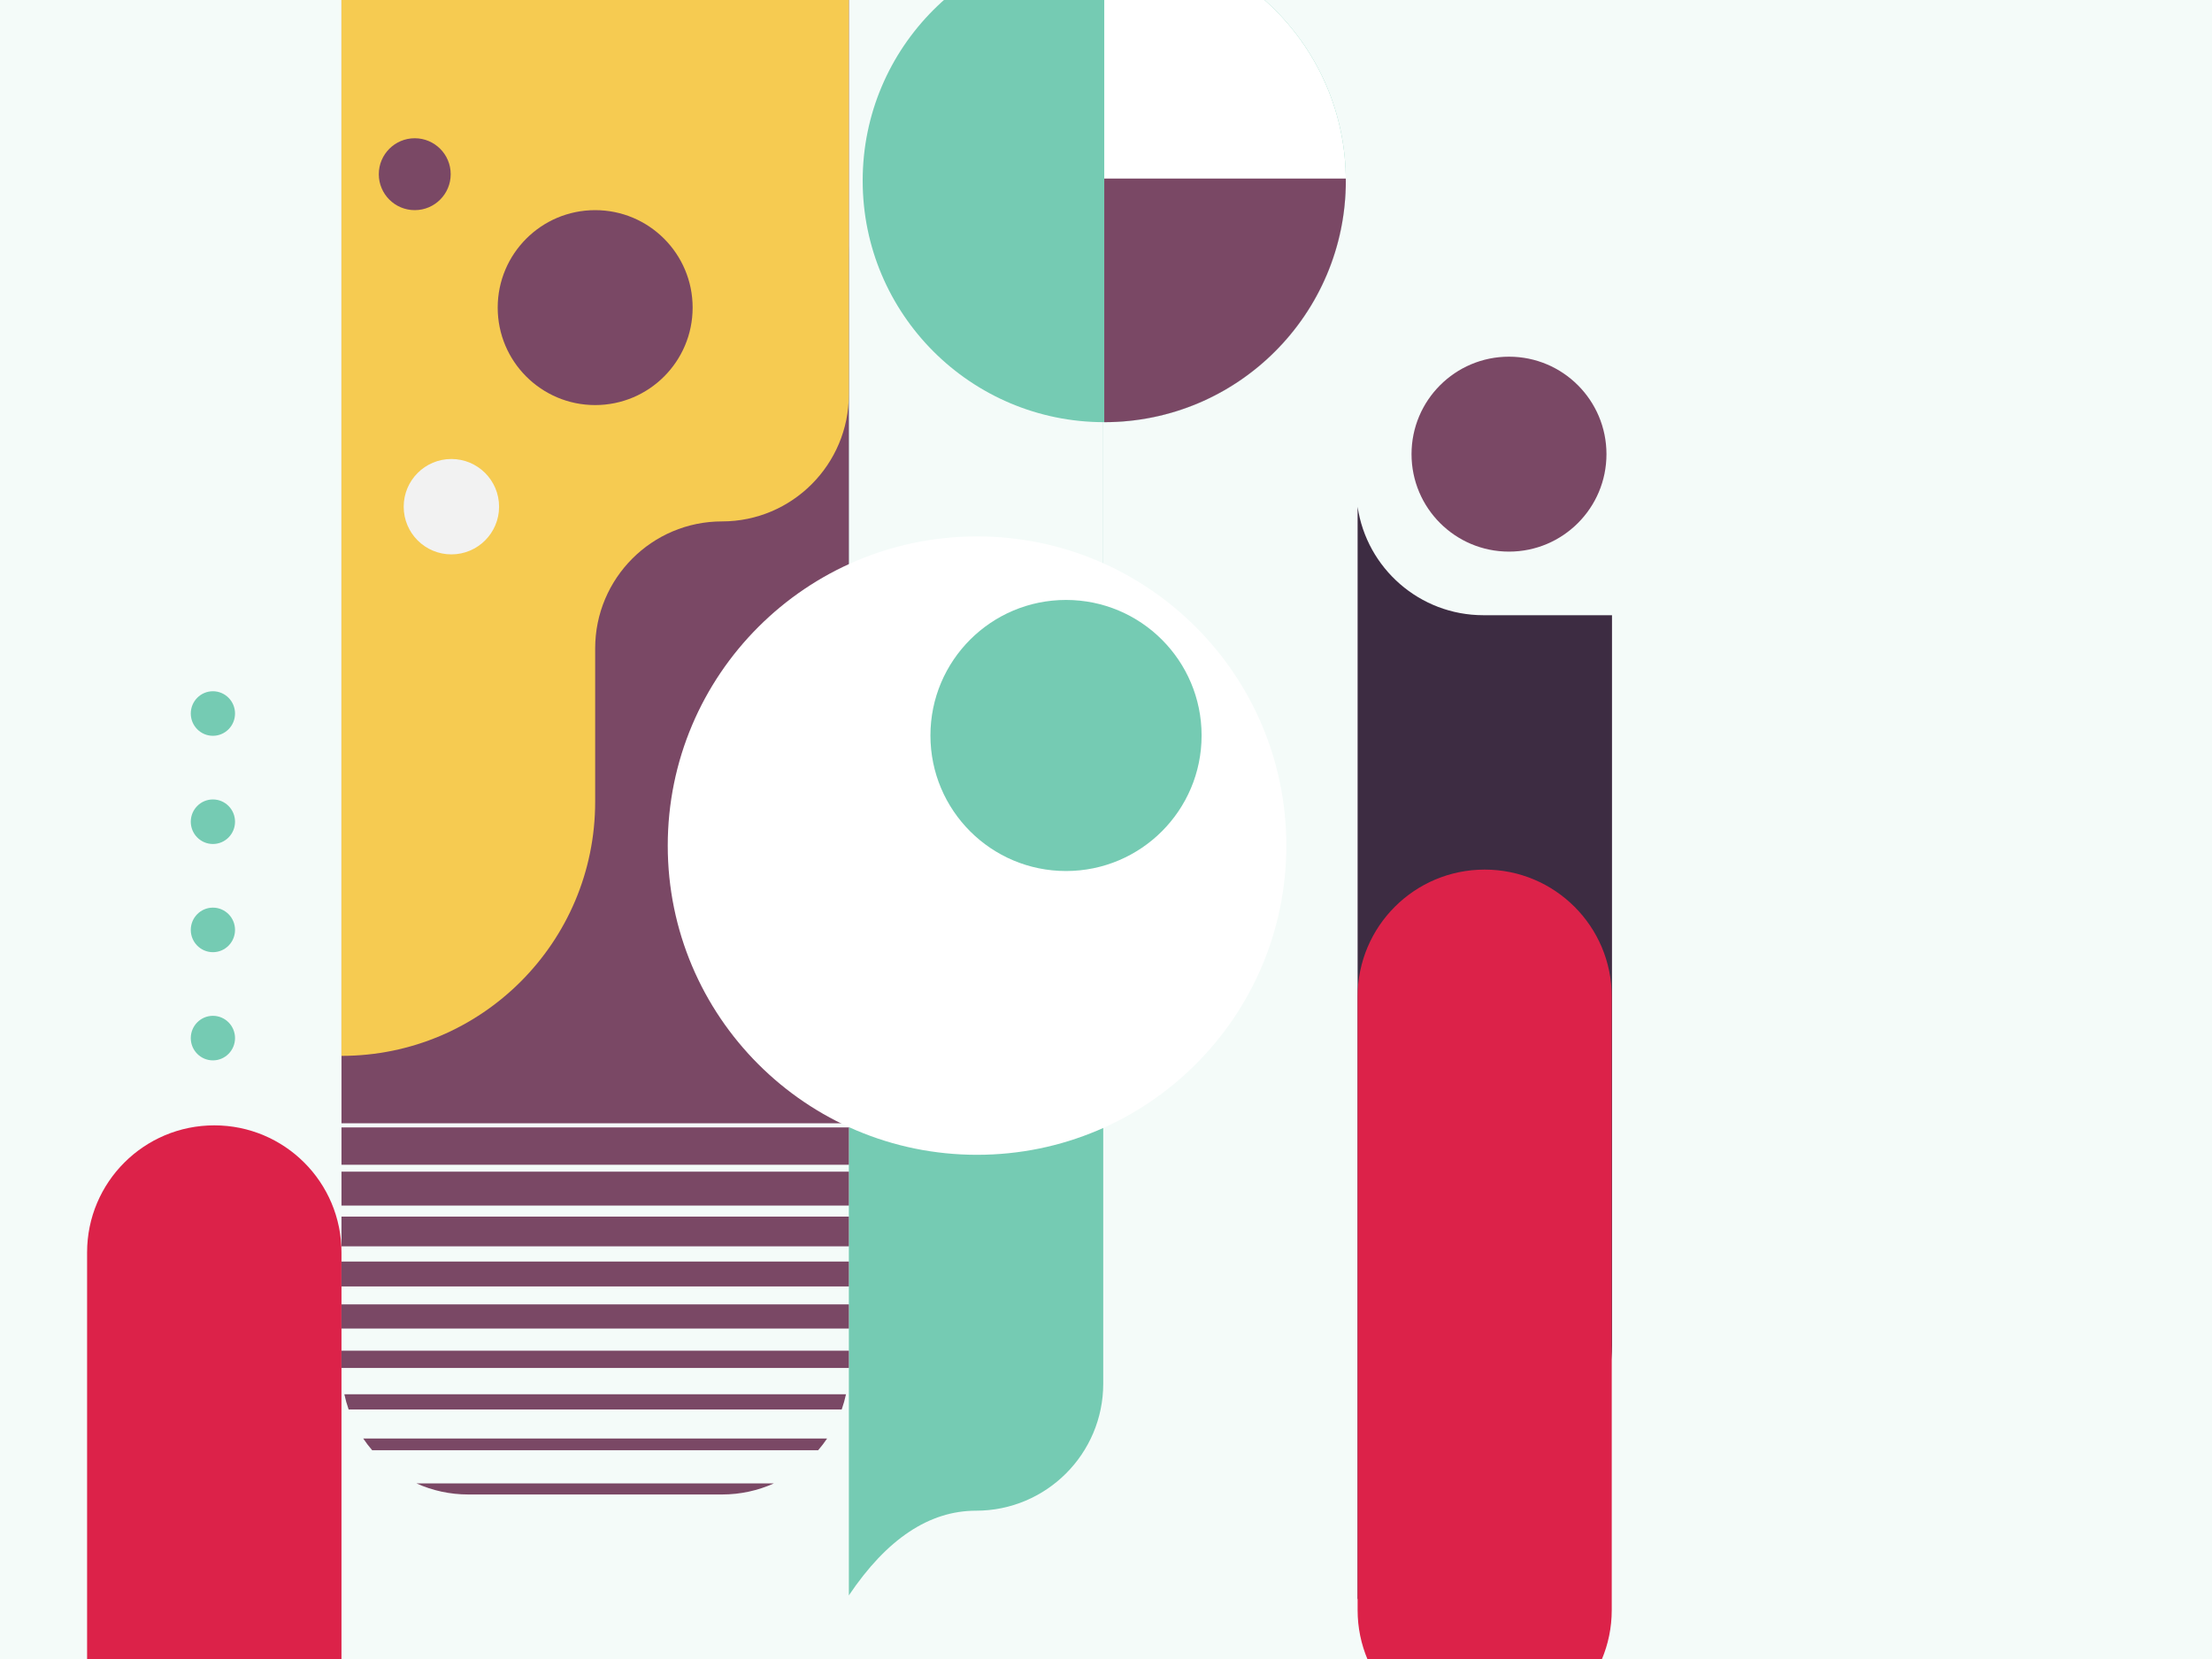
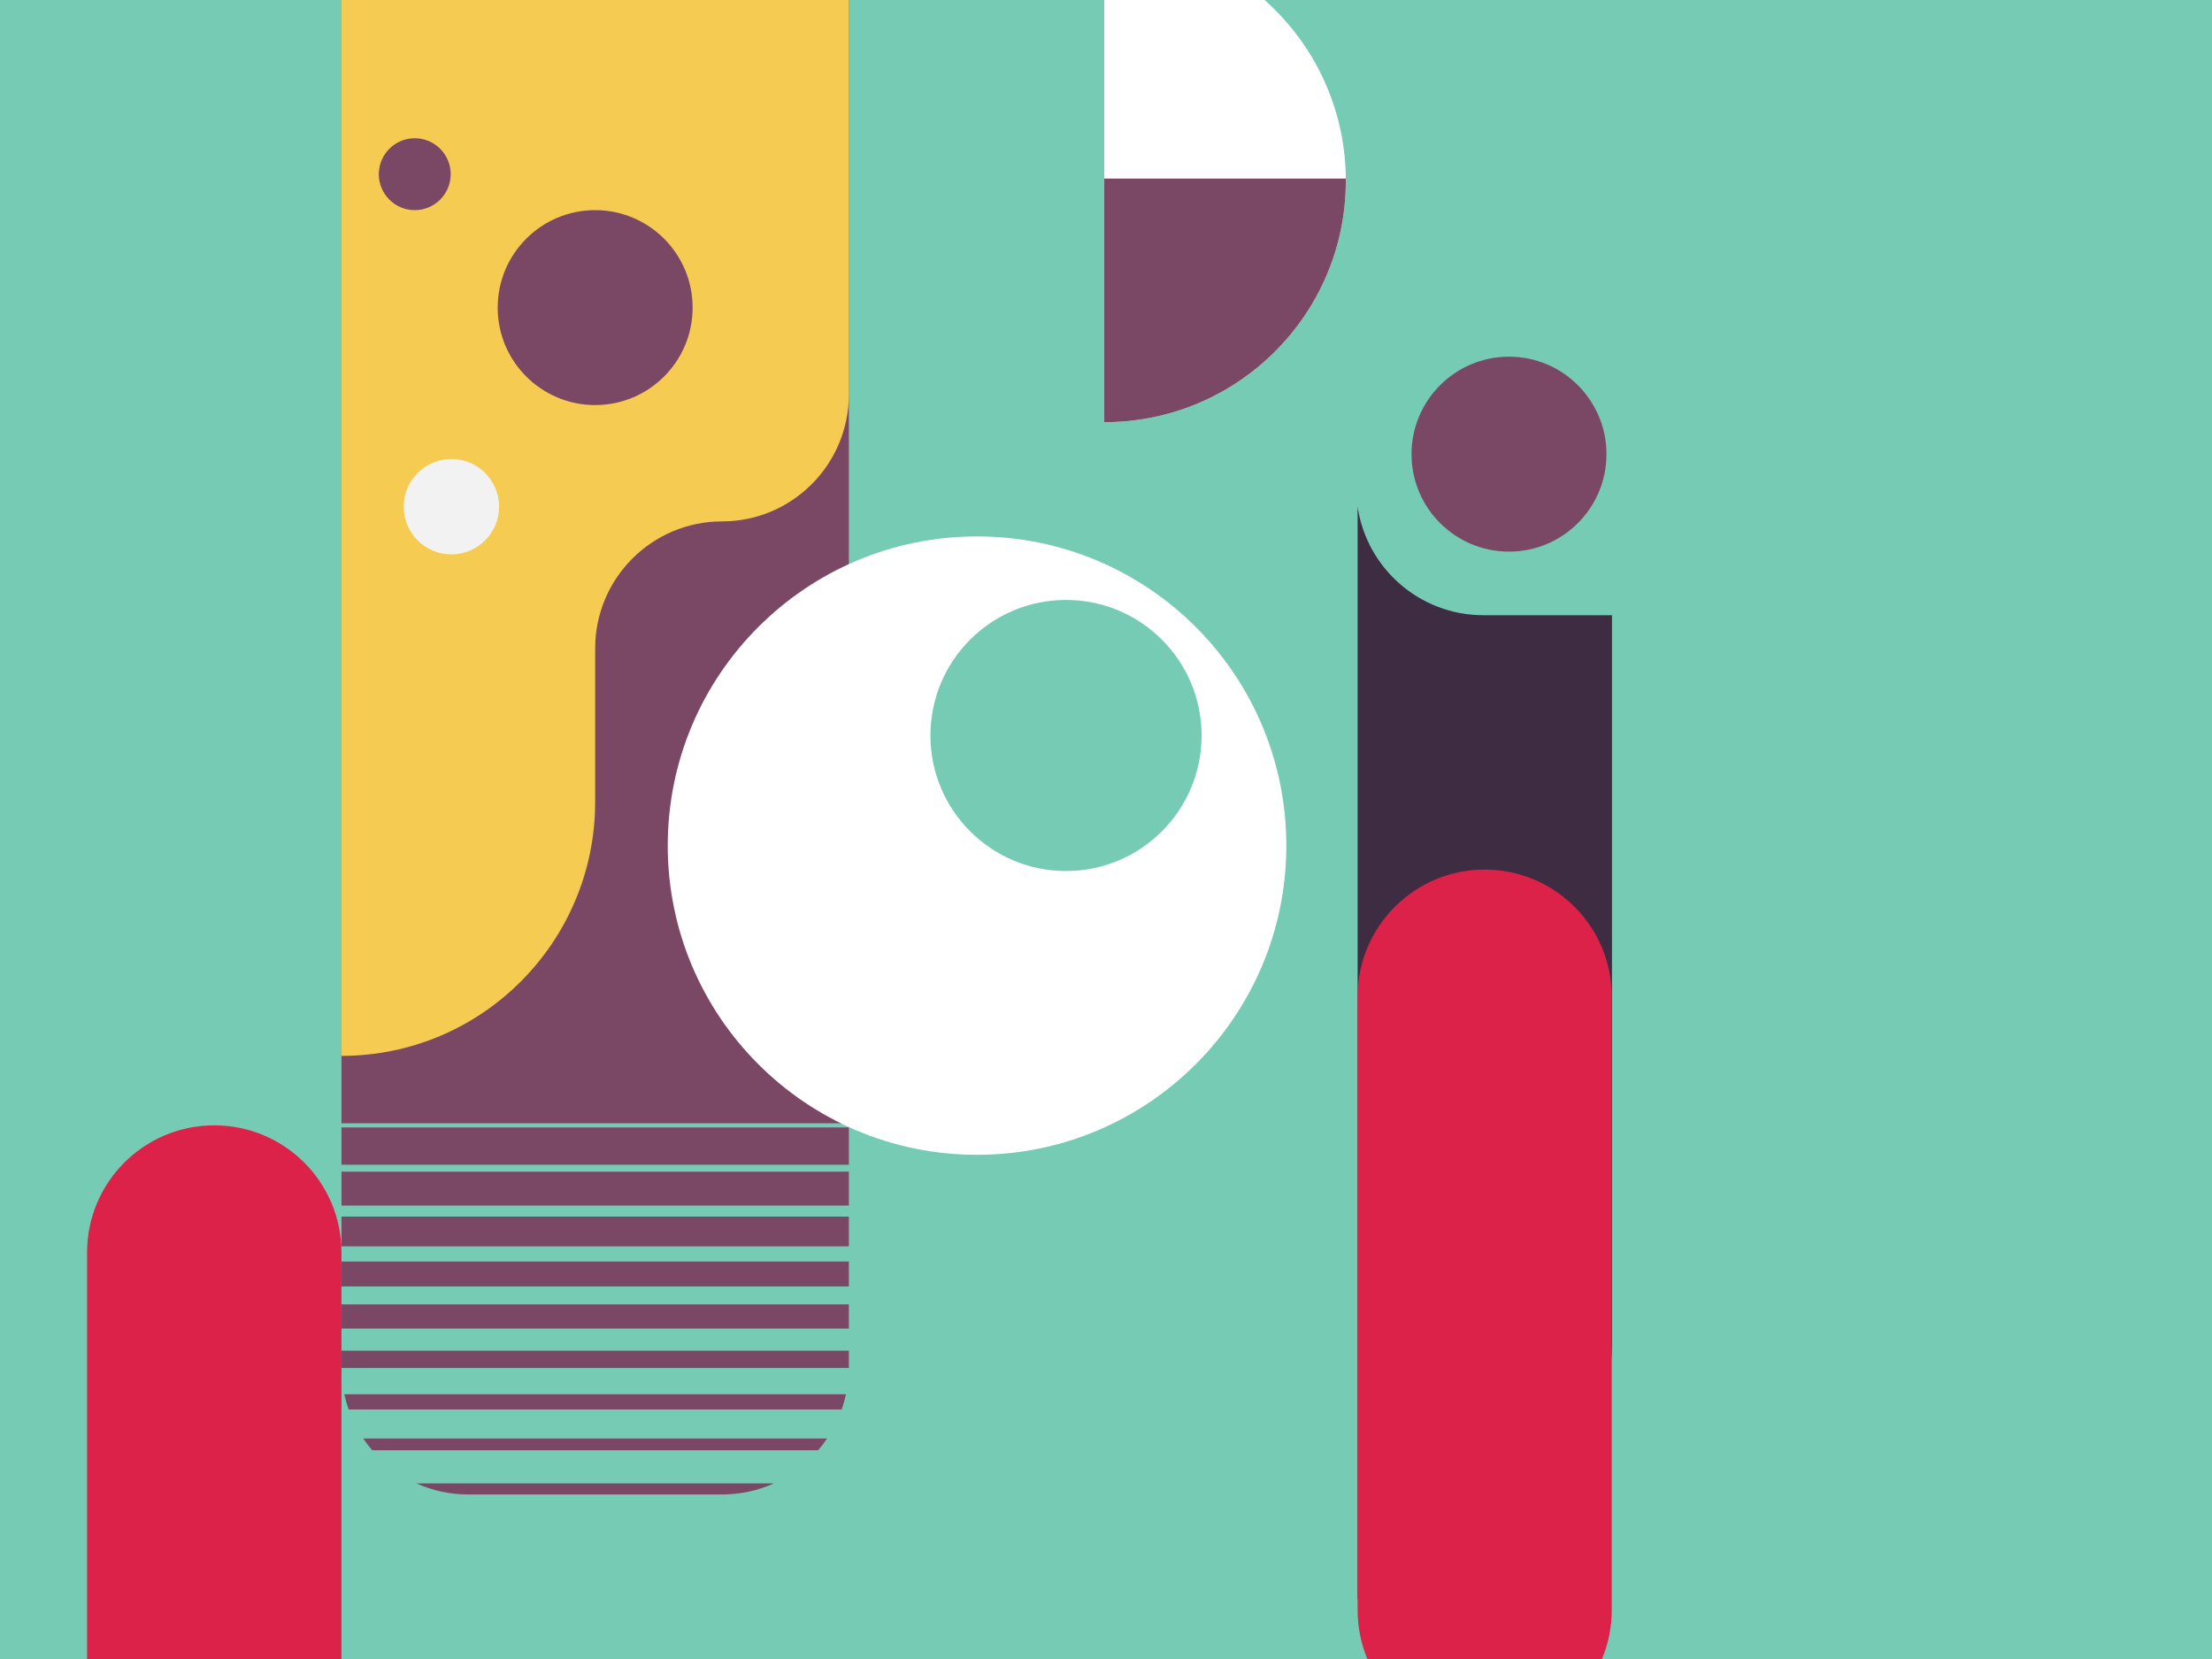
<svg xmlns="http://www.w3.org/2000/svg" xmlns:xlink="http://www.w3.org/1999/xlink" width="1600px" height="1200px" viewBox="0 0 1600 1200" version="1.1">
  <defs>
    <rect id="path-1" x="0" y="0" width="1600" height="1200" />
    <path d="M0,0.741 L367,0.741 L367,342.259 C367,393.007 325.922,434.147 275.25,434.147 C224.578,434.147 183.5,475.287 183.5,526.035 L183.5,636.965 C183.5,738.462 101.344,820.741 0,820.741 L0,0.741 Z" id="path-3" />
    <path d="M91.908,0 C142.668,0 183.817,41.112 183.817,91.825 L183.817,535.646 C183.817,586.36 142.668,627.472 91.908,627.472 C41.149,627.472 0,586.36 0,535.646 L0,91.825 C0,41.112 41.149,0 91.908,0 Z" id="path-5" />
    <ellipse id="path-7" cx="174.739" cy="174.686" rx="174.739" ry="174.686" />
  </defs>
  <g id="Patterns" stroke="none" stroke-width="1" fill="none" fill-rule="evenodd">
    <g id="Oreti">
      <g>
        <mask id="mask-2" fill="white">
          <use xlink:href="#path-1" />
        </mask>
-         <use id="Background" fill="#F4FBF9" fill-opcacity="25%" xlink:href="#path-1" />
-         <path d="M155,-182 C205.81,-182 247,-140.854 247,-90.098 L247,354.098 C247,404.854 205.81,446 155,446 L63,446 L63,-90.098 C63,-140.854 104.19,-182 155,-182 Z" id="Shape" fill="#F4FBF9" mask="url(#mask-2)" />
+         <use id="Background" fill="#75CBB3" fill-opcacity="25%" xlink:href="#path-1" />
+         <path d="M155,-182 C205.81,-182 247,-140.854 247,-90.098 L247,354.098 C247,404.854 205.81,446 155,446 L63,446 L63,-90.098 C63,-140.854 104.19,-182 155,-182 Z" id="Shape" fill="75CBB3" mask="url(#mask-2)" />
        <path d="M706,94 C756.81,94 798,135.148 798,185.908 L798,1000.821 C798,1051.58 756.81,1092.728 706,1092.728 C672.127,1092.728 641.46,1113.152 614,1154 L614,185.908 C614,135.148 655.19,94 706,94 Z" id="Shape" fill="#75CBB3" mask="url(#mask-2)" />
-         <path d="M706,-310 C756.81,-310 798,-268.838 798,-218.062 L798,597.124 C798,647.9 756.81,689.062 706,689.062 C672.127,689.062 641.46,719.708 614,781 L614,-218.062 C614,-268.838 655.19,-310 706,-310 Z" id="Shape" fill="#F4FBF9" mask="url(#mask-2)" />
+         <path d="M706,-310 C756.81,-310 798,-268.838 798,-218.062 L798,597.124 C798,647.9 756.81,689.062 706,689.062 C672.127,689.062 641.46,719.708 614,781 L614,-218.062 C614,-268.838 655.19,-310 706,-310 Z" id="Shape" fill="#FFFFF" mask="url(#mask-2)" />
        <path d="M155,814 C205.81,814 247,855.146 247,905.902 L247,1350.098 C247,1400.854 205.81,1442 155,1442 L63,1442 L63,905.902 C63,855.146 104.19,814 155,814 Z" id="Shape" fill="#DC2249" mask="url(#mask-2)" />
        <path d="M614,812.5 L247,812.5 L247,-50.733 L396.858,-50.733 L396.858,-56 L614,-56 L614,812.5 Z M614,815.5 L614,842.5 L247,842.5 L247,815.5 L614,815.5 Z M614,847.5 L614,872 L247,872 L247,847.5 L614,847.5 Z M614,880 L614,901.5 L247,901.5 L247,880 L614,880 Z M614,912.5 L614,930.5 L247,930.5 L247,912.5 L614,912.5 Z M614,943.5 L614,961 L247,961 L247,943.5 L614,943.5 Z M614,977 L614,988.968 C614,989.145 613.999,989.323 613.998,989.5 L247.002,989.5 C247.001,989.323 247,989.145 247,988.968 L247,977 L614,977 Z M611.929,1008.5 C611.12,1012.257 610.082,1015.929 608.83,1019.5 L252.17,1019.5 C250.918,1015.929 249.88,1012.257 249.071,1008.5 L611.929,1008.5 Z M598.279,1040.5 C596.281,1043.461 594.115,1046.299 591.795,1049 L269.205,1049 C266.885,1046.299 264.719,1043.461 262.721,1040.5 L598.279,1040.5 Z M559.721,1073 C548.28,1078.141 535.598,1081 522.25,1081 L338.75,1081 C325.402,1081 312.72,1078.141 301.279,1073 L559.721,1073 Z" id="Shape" fill="#7A4865" mask="url(#mask-2)" />
        <g id="Shape" mask="url(#mask-2)">
          <g transform="translate(247, -57)">
            <mask id="mask-4" fill="white">
              <use xlink:href="#path-3" />
            </mask>
            <use id="Shape" stroke="none" fill="#F6CB51" fill-rule="evenodd" xlink:href="#path-3" />
          </g>
        </g>
        <path d="M1166,445 L1166,973.124 C1166,1023.9 1124.81,1065.062 1074,1065.062 C1040.127,1065.062 1009.46,1095.708 982,1157 L982,366.612 C988.578,410.967 1026.815,445 1073,445 L1166,445 Z" id="Shape" fill="#3D2C42" mask="url(#mask-2)" />
        <g id="Shape" mask="url(#mask-2)">
          <g transform="translate(982, 629)">
            <mask id="mask-6" fill="white">
              <use xlink:href="#path-5" />
            </mask>
            <use id="Shape" stroke="none" fill="#DC2249" fill-rule="evenodd" xlink:href="#path-5" />
          </g>
        </g>
        <path d="M154,688.741 C145.163,688.741 138,681.528 138,672.629 C138,663.731 145.163,656.517 154,656.517 C162.837,656.517 170,663.731 170,672.629 C170,681.528 162.837,688.741 154,688.741 Z M154,767 C145.163,767 138,759.786 138,750.888 C138,741.989 145.163,734.776 154,734.776 C162.837,734.776 170,741.989 170,750.888 C170,759.786 162.837,767 154,767 Z M154,532.224 C145.163,532.224 138,525.011 138,516.112 C138,507.214 145.163,500 154,500 C162.837,500 170,507.214 170,516.112 C170,525.011 162.837,532.224 154,532.224 Z M154,610.483 C145.163,610.483 138,603.269 138,594.371 C138,585.472 145.163,578.259 154,578.259 C162.837,578.259 170,585.472 170,594.371 C170,603.269 162.837,610.483 154,610.483 Z" id="Shape" fill="#75CBB3" mask="url(#mask-2)" />
        <g id="Shape" mask="url(#mask-2)">
          <g transform="translate(624, -44)">
            <mask id="mask-8" fill="white">
              <use xlink:href="#path-7" />
            </mask>
            <use id="Shape" stroke="none" fill="#75CBB3" fill-rule="evenodd" xlink:href="#path-7" />
            <path d="M542.611,-12.259 L542.611,1031.631 C542.611,1082.423 501.435,1123.598 450.643,1123.598 L266.707,1123.598 C215.914,1123.598 174.739,1082.423 174.739,1031.631 L174.739,-12.259 L542.611,-12.259 Z" id="Shape" stroke="none" fill="#FFFF" fill-rule="evenodd" mask="url(#mask-8)" />
            <rect id="Shape" stroke="none" fill="#7A4865" fill-rule="evenodd" mask="url(#mask-8)" x="174.739" y="173.153" width="174.739" height="297.272" />
          </g>
        </g>
        <g id="Shape" mask="url(#mask-2)">
          <g transform="translate(483, 388)">
            <ellipse fill="#FFFF" cx="223.719" cy="223.651" rx="223.719" ry="223.651" />
            <ellipse fill="#75CBB3" cx="288.077" cy="143.994" rx="98.069" ry="98.039" />
          </g>
        </g>
        <circle id="Shape" fill="#7A4865" mask="url(#mask-2)" cx="430.5" cy="222.5" r="70.5" />
        <circle id="Shape" fill="#7A4865" mask="url(#mask-2)" cx="1091.5" cy="328.5" r="70.5" />
        <circle id="Shape" fill="#7A4865" mask="url(#mask-2)" cx="300" cy="126" r="26" />
        <circle id="Shape" fill="#F2F2F2" mask="url(#mask-2)" cx="326.5" cy="366.5" r="34.5" />
      </g>
    </g>
  </g>
</svg>
